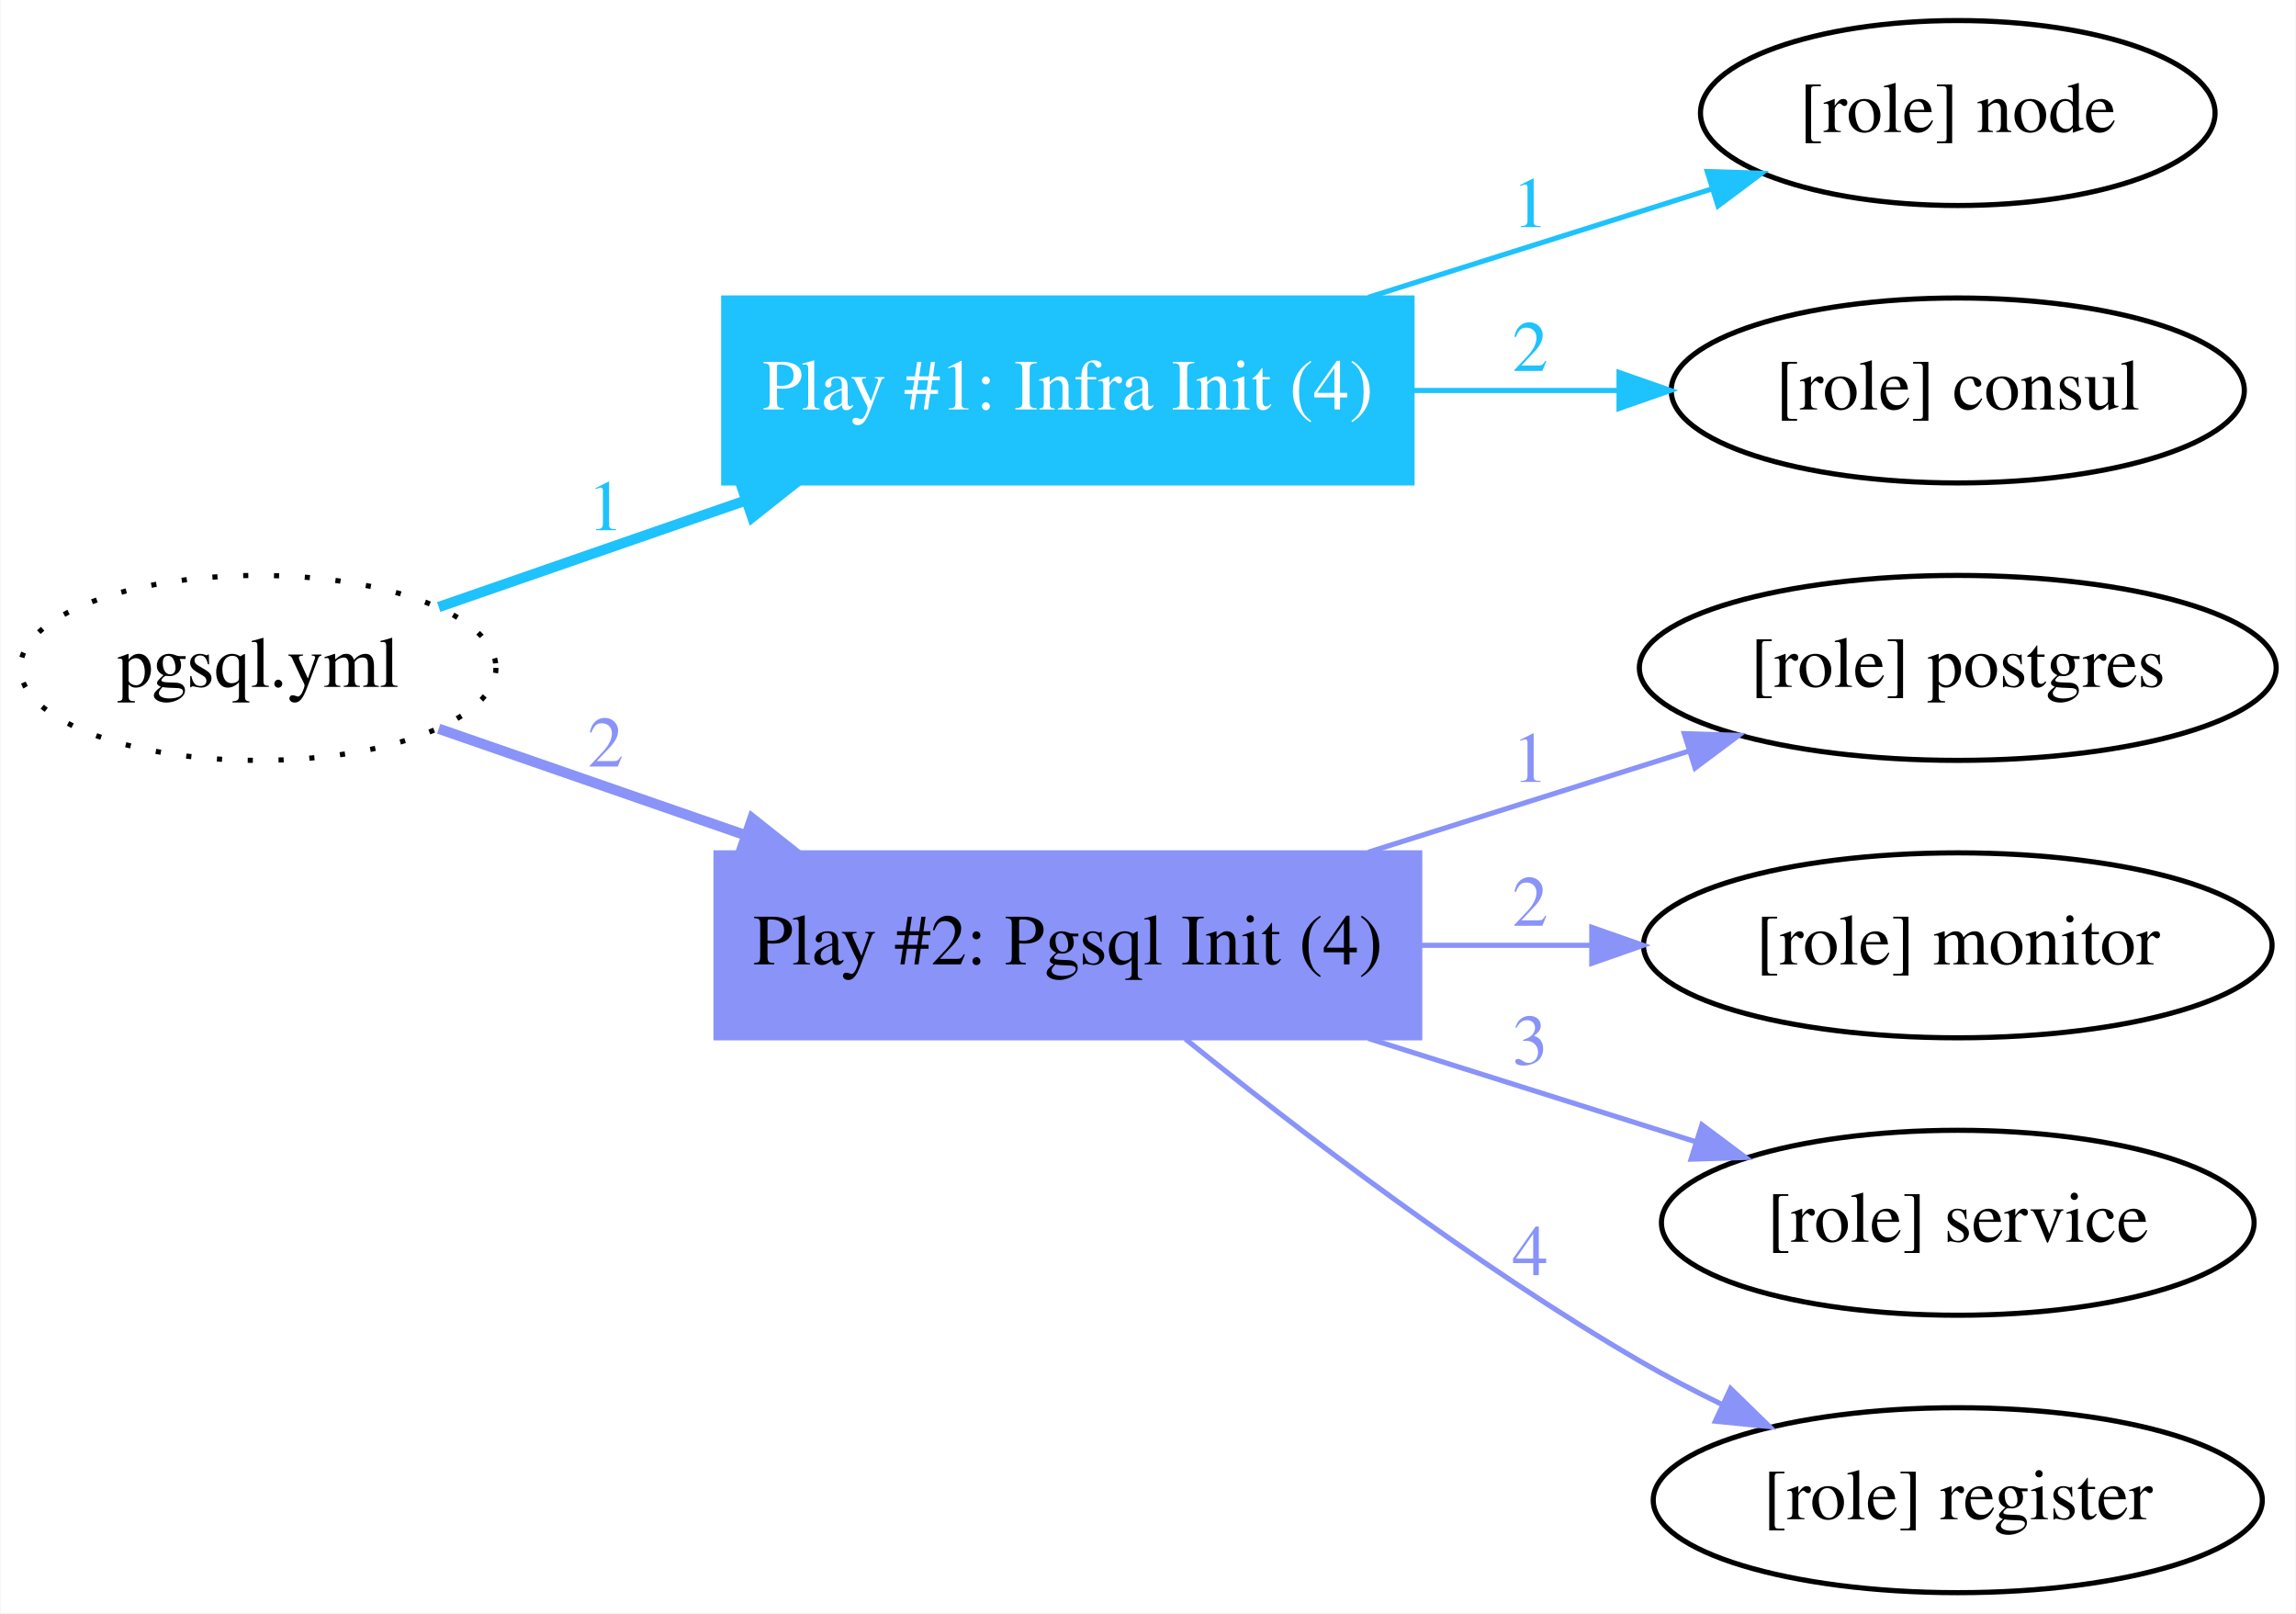
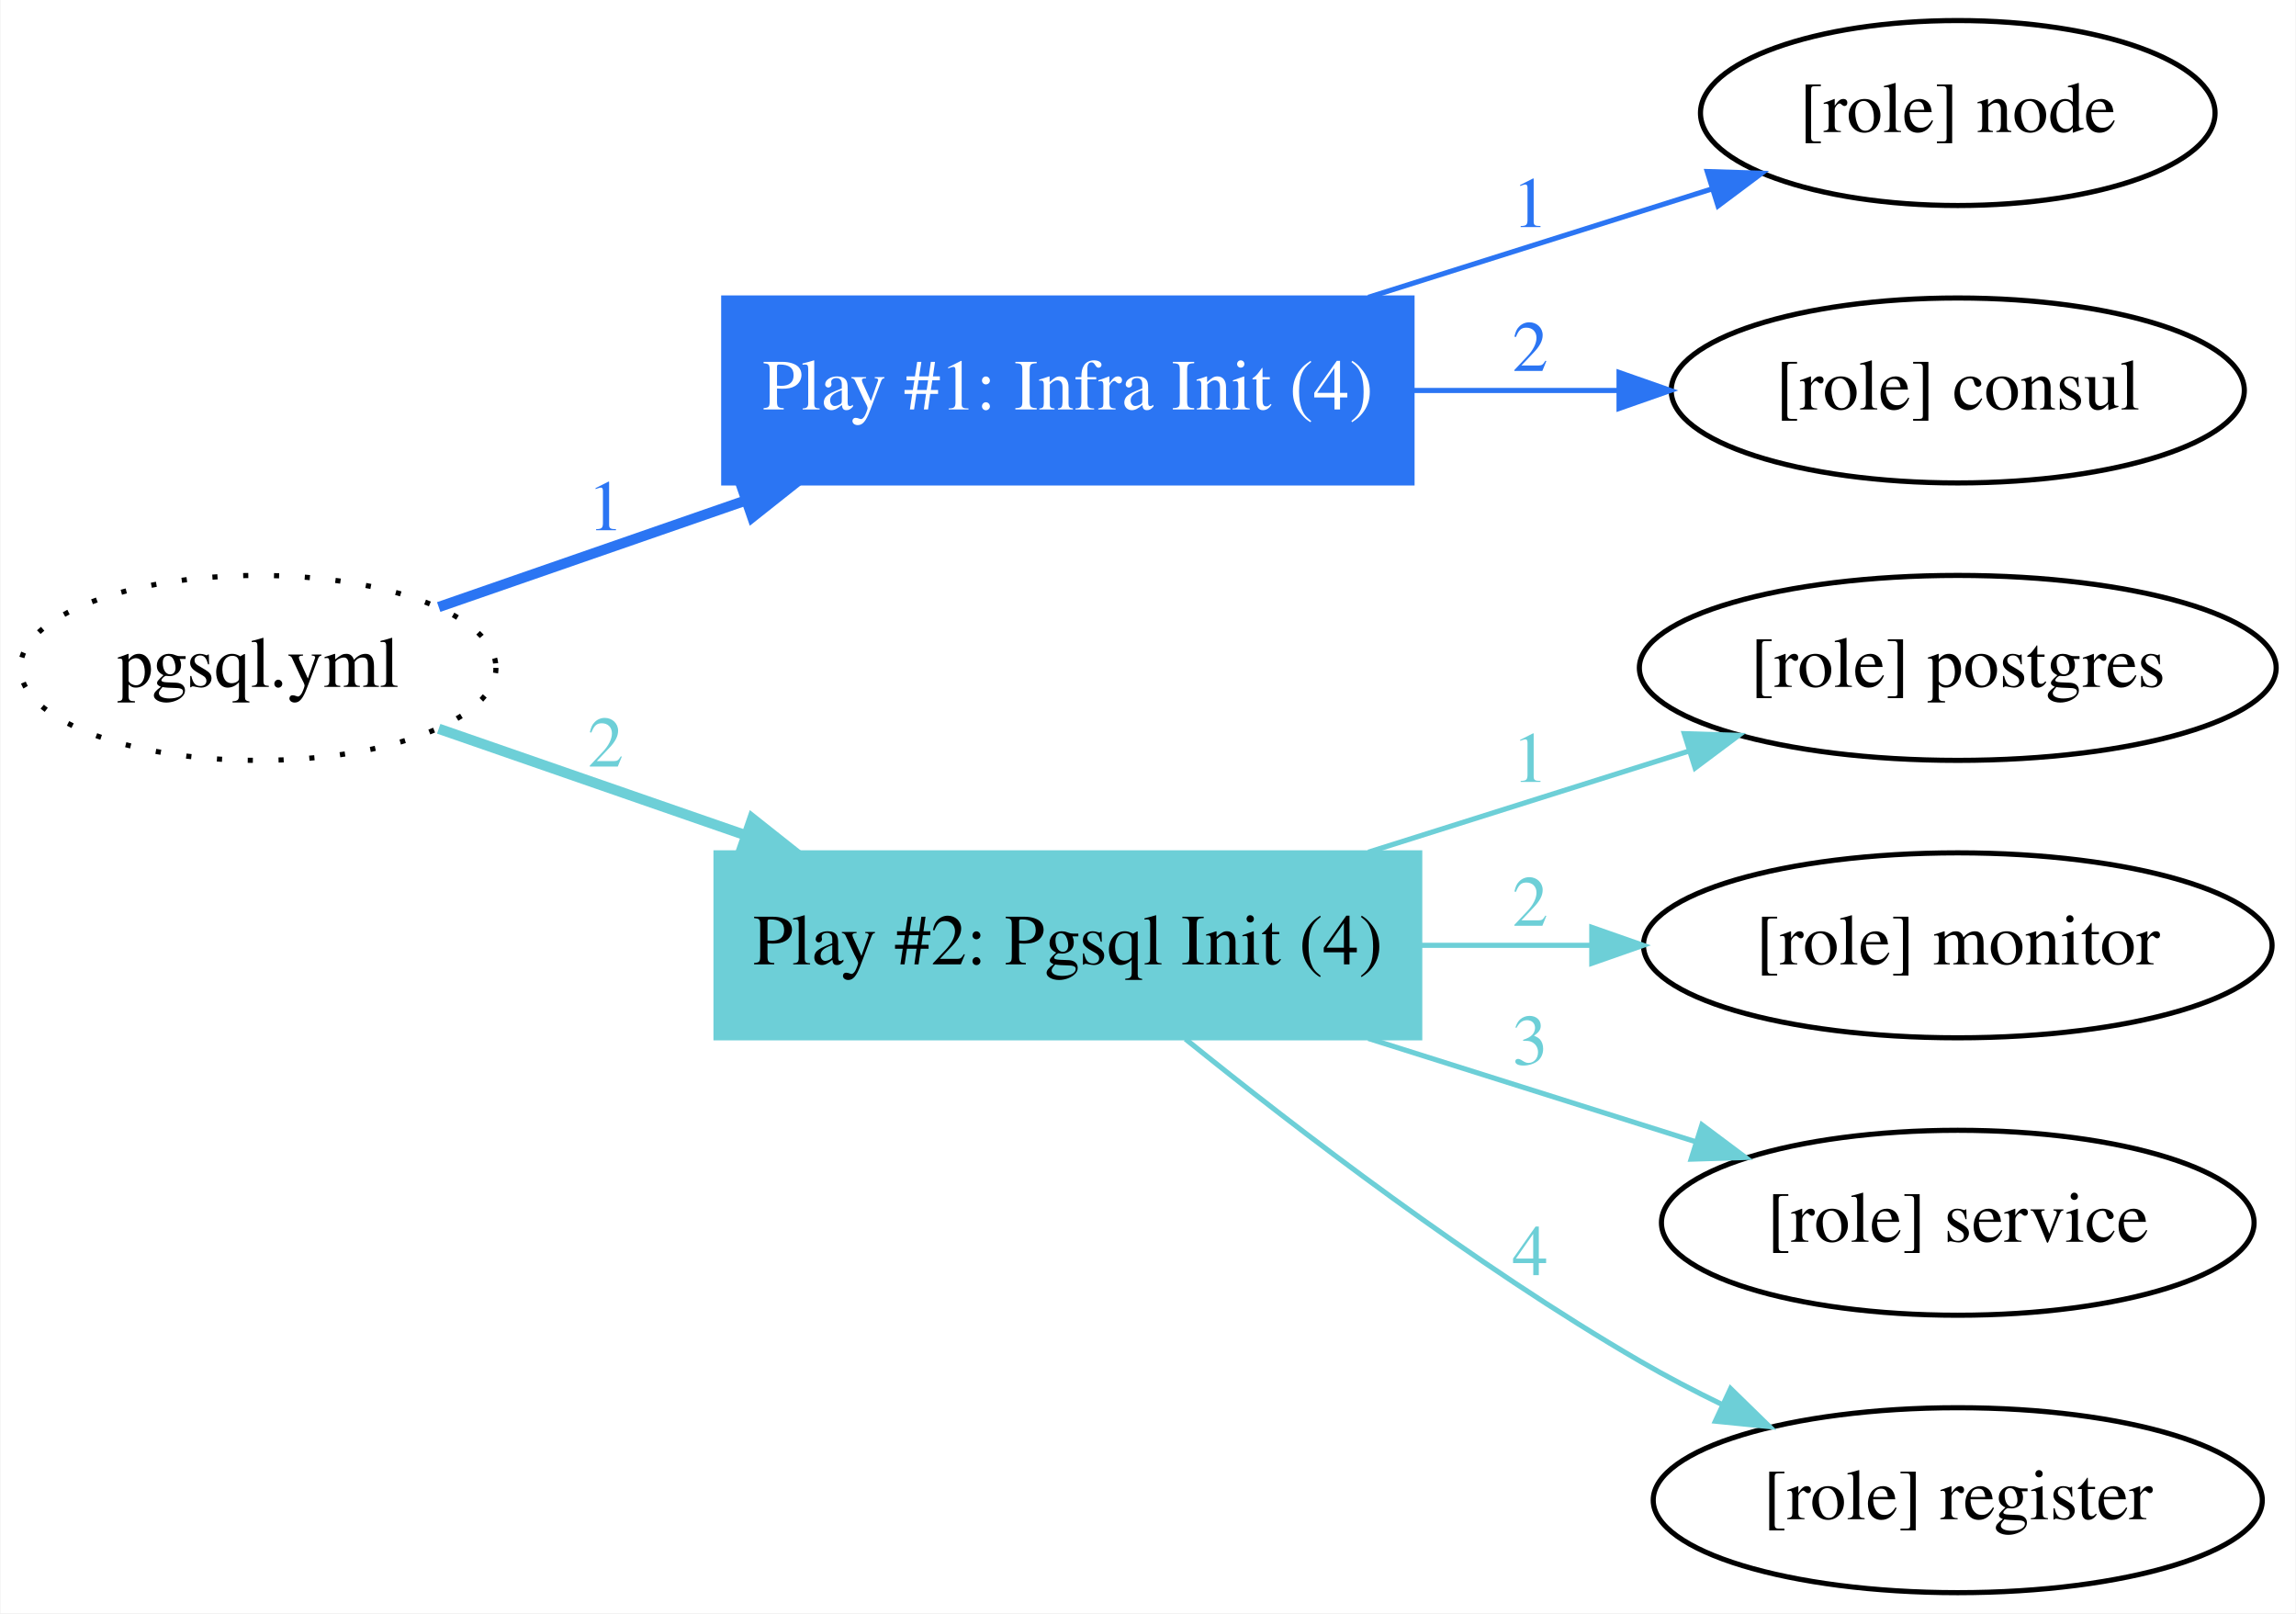
<svg xmlns="http://www.w3.org/2000/svg" xmlns:xlink="http://www.w3.org/1999/xlink" width="447pt" height="314pt" viewBox="0.00 0.00 446.78 314.00" id="svg">
  <style type="text/css" id="my_css">.node:hover, .edge:hover, path:hover, path + polygon:hover {
    cursor: pointer;
    stroke-width: 3;
    font-weight: bolder;
}

.my_hover {
    cursor: pointer;
    stroke-width: 3;
    font-weight: bolder;
}
</style>
  <g id="graph0" class="graph" transform="scale(1 1) rotate(0) translate(4 310)">
    <polygon fill="white" stroke="transparent" points="-4,4 -4,-310 442.78,-310 442.78,4 -4,4" />
    <g id="root_node" class="node">
      <ellipse fill="none" stroke="black" stroke-dasharray="1,5" cx="46.15" cy="-180" rx="46.29" ry="18" />
      <text text-anchor="middle" x="46.15" y="-176.3" font-family="Times,serif" font-size="14.00">pgsql.yml</text>
    </g>
-     <g id="play_7df56c12-5d5f-4eaa-9ce3-625ab1c64334" class="node">
-       <g id="a_play_7df56c12-5d5f-4eaa-9ce3-625ab1c64334">
+     <g id="play_9021fa29-0310-44db-b299-44b5cda16cda" class="node">
+       <g id="a_play_9021fa29-0310-44db-b299-44b5cda16cda">
        <a xlink:title="10.10.10.10     10.10.10.11     10.10.10.12     10.10.10.13">
-           <polygon fill="#1ec2fc" stroke="#1ec2fc" points="270.79,-252 136.79,-252 136.79,-216 270.79,-216 270.79,-252" />
+           <polygon fill="#2b75f3" stroke="#2b75f3" points="270.79,-252 136.79,-252 136.79,-216 270.79,-216 270.79,-252" />
          <text text-anchor="middle" x="203.79" y="-230.3" font-family="Times,serif" font-size="14.00" fill="#ffffff">Play #1: Infra Init (4)</text>
        </a>
      </g>
      <links>
-         <link target="edge_a2da1dfb-2c00-4a1b-9495-4716e0375d13" />
-         <link target="edge_dc5f628a-14b6-4b69-8b4c-17214fb7c188" />
+         <link target="edge_861ca0e7-3dfe-4ed2-84a2-90e84798ae9f" />
+         <link target="edge_60c7d77f-8ced-41d2-8576-7b71c4efe7db" />
      </links>
    </g>
-     <g id="edge_e66f0444-b4ed-4b0e-acee-9665db5fe3da" class="edge">
-       <path fill="none" stroke="#1ec2fc" stroke-width="2" d="M81.3,-191.85C98.84,-197.93 120.75,-205.54 141.12,-212.6" />
-       <polygon fill="#1ec2fc" stroke="#1ec2fc" stroke-width="2" points="140.06,-215.94 150.65,-215.91 142.35,-209.33 140.06,-215.94" />
-       <text text-anchor="middle" x="113.79" y="-206.8" font-family="Times,serif" font-size="14.00" fill="#1ec2fc">1</text>
+     <g id="edge_6c6626b4-1220-4275-ac4d-6ec0dfca1473" class="edge">
+       <path fill="none" stroke="#2b75f3" stroke-width="2" d="M81.3,-191.85C98.84,-197.93 120.75,-205.54 141.12,-212.6" />
+       <polygon fill="#2b75f3" stroke="#2b75f3" stroke-width="2" points="140.06,-215.94 150.65,-215.91 142.35,-209.33 140.06,-215.94" />
+       <text text-anchor="middle" x="113.79" y="-206.8" font-family="Times,serif" font-size="14.00" fill="#2b75f3">1</text>
    </g>
-     <g id="play_c915d455-9c49-42cd-ba9d-cd1aa5150b51" class="node">
-       <g id="a_play_c915d455-9c49-42cd-ba9d-cd1aa5150b51">
+     <g id="play_6fd98924-7e56-46f1-a9d6-91c2d4c41c0d" class="node">
+       <g id="a_play_6fd98924-7e56-46f1-a9d6-91c2d4c41c0d">
        <a xlink:title="10.10.10.10     10.10.10.11     10.10.10.12     10.10.10.13">
-           <polygon fill="#8993f8" stroke="#8993f8" points="272.29,-144 135.29,-144 135.29,-108 272.29,-108 272.29,-144" />
+           <polygon fill="#6dcfd7" stroke="#6dcfd7" points="272.29,-144 135.29,-144 135.29,-108 272.29,-108 272.29,-144" />
          <text text-anchor="middle" x="203.79" y="-122.3" font-family="Times,serif" font-size="14.00" fill="#000000">Play #2: Pgsql Init (4)</text>
        </a>
      </g>
      <links>
-         <link target="edge_9e2b56e5-031f-4f0b-ad68-926c178510f7" />
-         <link target="edge_4761e9a5-ed2a-4be5-acb8-6e369e6de176" />
-         <link target="edge_56975fad-b8e3-46a9-a281-2b1a2a8aefbe" />
-         <link target="edge_77722995-6db4-41ad-ba06-f691ff44a90f" />
+         <link target="edge_2f11e8f7-6fda-4dcb-9207-0a6e14148302" />
+         <link target="edge_ccbba384-63c7-4548-b93b-c964d7887ec1" />
+         <link target="edge_0cbd994c-5650-47dc-9c34-69eebbd3b88a" />
+         <link target="edge_eca0b9f2-44e7-4e10-901a-1e095e5c9df1" />
      </links>
    </g>
-     <g id="edge_0887d438-1b77-4f3c-afeb-63a3e07b61b8" class="edge">
-       <path fill="none" stroke="#8993f8" stroke-width="2" d="M81.3,-168.15C98.84,-162.07 120.75,-154.46 141.12,-147.4" />
-       <polygon fill="#8993f8" stroke="#8993f8" stroke-width="2" points="142.35,-150.67 150.65,-144.09 140.06,-144.06 142.35,-150.67" />
-       <text text-anchor="middle" x="113.79" y="-160.8" font-family="Times,serif" font-size="14.00" fill="#8993f8">2</text>
+     <g id="edge_e87e33f6-3368-4e4e-9bd3-47b5747e51bb" class="edge">
+       <path fill="none" stroke="#6dcfd7" stroke-width="2" d="M81.3,-168.15C98.84,-162.07 120.75,-154.46 141.12,-147.4" />
+       <polygon fill="#6dcfd7" stroke="#6dcfd7" stroke-width="2" points="142.35,-150.67 150.65,-144.09 140.06,-144.06 142.35,-150.67" />
+       <text text-anchor="middle" x="113.79" y="-160.8" font-family="Times,serif" font-size="14.00" fill="#6dcfd7">2</text>
    </g>
-     <g id="role_d2dad861-da9c-470c-9c1f-390c63da8fb3" class="node">
+     <g id="role_deecb00a-2129-4ca9-91c5-671ef1f67aeb" class="node">
      <ellipse fill="none" stroke="black" cx="377.04" cy="-288" rx="50.09" ry="18" />
      <text text-anchor="middle" x="377.04" y="-284.3" font-family="Times,serif" font-size="14.00">[role] node</text>
    </g>
-     <g id="edge_a2da1dfb-2c00-4a1b-9495-4716e0375d13" class="edge">
-       <path fill="none" stroke="#1ec2fc" d="M262.29,-252.13C284,-258.98 308.42,-266.68 329.06,-273.19" />
-       <polygon fill="#1ec2fc" stroke="#1ec2fc" points="328.27,-276.61 338.86,-276.28 330.37,-269.93 328.27,-276.61" />
-       <text text-anchor="middle" x="293.79" y="-265.8" font-family="Times,serif" font-size="14.00" fill="#1ec2fc">1</text>
+     <g id="edge_861ca0e7-3dfe-4ed2-84a2-90e84798ae9f" class="edge">
+       <path fill="none" stroke="#2b75f3" d="M262.29,-252.13C284,-258.98 308.42,-266.68 329.06,-273.19" />
+       <polygon fill="#2b75f3" stroke="#2b75f3" points="328.27,-276.61 338.86,-276.28 330.37,-269.93 328.27,-276.61" />
+       <text text-anchor="middle" x="293.79" y="-265.8" font-family="Times,serif" font-size="14.00" fill="#2b75f3">1</text>
      <links>
-         <link target="role_d2dad861-da9c-470c-9c1f-390c63da8fb3" />
+         <link target="role_deecb00a-2129-4ca9-91c5-671ef1f67aeb" />
      </links>
    </g>
-     <g id="role_21be869e-02d1-4cb8-bbb3-3109fa45009e" class="node">
+     <g id="role_33304c38-c0d6-4322-ab0d-06f4bc312ca0" class="node">
      <ellipse fill="none" stroke="black" cx="377.04" cy="-234" rx="55.79" ry="18" />
      <text text-anchor="middle" x="377.04" y="-230.3" font-family="Times,serif" font-size="14.00">[role] consul</text>
    </g>
-     <g id="edge_dc5f628a-14b6-4b69-8b4c-17214fb7c188" class="edge">
-       <path fill="none" stroke="#1ec2fc" d="M271,-234C284.07,-234 297.78,-234 310.82,-234" />
-       <polygon fill="#1ec2fc" stroke="#1ec2fc" points="311.1,-237.5 321.1,-234 311.1,-230.5 311.1,-237.5" />
-       <text text-anchor="middle" x="293.79" y="-237.8" font-family="Times,serif" font-size="14.00" fill="#1ec2fc">2</text>
+     <g id="edge_60c7d77f-8ced-41d2-8576-7b71c4efe7db" class="edge">
+       <path fill="none" stroke="#2b75f3" d="M271,-234C284.07,-234 297.78,-234 310.82,-234" />
+       <polygon fill="#2b75f3" stroke="#2b75f3" points="311.1,-237.5 321.1,-234 311.1,-230.5 311.1,-237.5" />
+       <text text-anchor="middle" x="293.79" y="-237.8" font-family="Times,serif" font-size="14.00" fill="#2b75f3">2</text>
      <links>
-         <link target="role_21be869e-02d1-4cb8-bbb3-3109fa45009e" />
+         <link target="role_33304c38-c0d6-4322-ab0d-06f4bc312ca0" />
      </links>
    </g>
-     <g id="role_b06ca1f3-691e-497c-b785-7ca22ab8cd5d" class="node">
+     <g id="role_96239c10-15d9-43b0-ae13-30d3801d6430" class="node">
      <ellipse fill="none" stroke="black" cx="377.04" cy="-180" rx="61.99" ry="18" />
      <text text-anchor="middle" x="377.04" y="-176.3" font-family="Times,serif" font-size="14.00">[role] postgres</text>
    </g>
-     <g id="edge_9e2b56e5-031f-4f0b-ad68-926c178510f7" class="edge">
-       <path fill="none" stroke="#8993f8" d="M262.29,-144.13C282.49,-150.5 305.04,-157.61 324.7,-163.81" />
-       <polygon fill="#8993f8" stroke="#8993f8" points="323.8,-167.2 334.39,-166.87 325.9,-160.52 323.8,-167.2" />
-       <text text-anchor="middle" x="293.79" y="-157.8" font-family="Times,serif" font-size="14.00" fill="#8993f8">1</text>
+     <g id="edge_2f11e8f7-6fda-4dcb-9207-0a6e14148302" class="edge">
+       <path fill="none" stroke="#6dcfd7" d="M262.29,-144.13C282.49,-150.5 305.04,-157.61 324.7,-163.81" />
+       <polygon fill="#6dcfd7" stroke="#6dcfd7" points="323.8,-167.2 334.39,-166.87 325.9,-160.52 323.8,-167.2" />
+       <text text-anchor="middle" x="293.79" y="-157.8" font-family="Times,serif" font-size="14.00" fill="#6dcfd7">1</text>
      <links>
-         <link target="role_b06ca1f3-691e-497c-b785-7ca22ab8cd5d" />
+         <link target="role_96239c10-15d9-43b0-ae13-30d3801d6430" />
      </links>
    </g>
-     <g id="role_6ac610d8-a7a2-4844-9d48-21d1523c3190" class="node">
+     <g id="role_fe255f43-9f84-4a9b-96fc-4838c2b54bcf" class="node">
      <ellipse fill="none" stroke="black" cx="377.04" cy="-126" rx="61.19" ry="18" />
      <text text-anchor="middle" x="377.04" y="-122.3" font-family="Times,serif" font-size="14.00">[role] monitor</text>
    </g>
-     <g id="edge_4761e9a5-ed2a-4be5-acb8-6e369e6de176" class="edge">
-       <path fill="none" stroke="#8993f8" d="M272.47,-126C283.31,-126 294.55,-126 305.46,-126" />
-       <polygon fill="#8993f8" stroke="#8993f8" points="305.79,-129.5 315.79,-126 305.79,-122.5 305.79,-129.5" />
-       <text text-anchor="middle" x="293.79" y="-129.8" font-family="Times,serif" font-size="14.00" fill="#8993f8">2</text>
+     <g id="edge_ccbba384-63c7-4548-b93b-c964d7887ec1" class="edge">
+       <path fill="none" stroke="#6dcfd7" d="M272.47,-126C283.31,-126 294.55,-126 305.46,-126" />
+       <polygon fill="#6dcfd7" stroke="#6dcfd7" points="305.79,-129.5 315.79,-126 305.79,-122.5 305.79,-129.5" />
+       <text text-anchor="middle" x="293.79" y="-129.8" font-family="Times,serif" font-size="14.00" fill="#6dcfd7">2</text>
      <links>
-         <link target="role_6ac610d8-a7a2-4844-9d48-21d1523c3190" />
+         <link target="role_fe255f43-9f84-4a9b-96fc-4838c2b54bcf" />
      </links>
    </g>
-     <g id="role_3c1c53d0-eeee-4ecd-b97b-e4308e7ac054" class="node">
+     <g id="role_90306715-4a18-4cbf-90b0-bc03538da54f" class="node">
      <ellipse fill="none" stroke="black" cx="377.04" cy="-72" rx="57.69" ry="18" />
      <text text-anchor="middle" x="377.04" y="-68.3" font-family="Times,serif" font-size="14.00">[role] service</text>
    </g>
-     <g id="edge_56975fad-b8e3-46a9-a281-2b1a2a8aefbe" class="edge">
-       <path fill="none" stroke="#8993f8" d="M262.29,-107.87C283,-101.34 306.18,-94.03 326.18,-87.72" />
-       <polygon fill="#8993f8" stroke="#8993f8" points="327.23,-91.06 335.72,-84.71 325.13,-84.38 327.23,-91.06" />
-       <text text-anchor="middle" x="293.79" y="-102.8" font-family="Times,serif" font-size="14.00" fill="#8993f8">3</text>
+     <g id="edge_0cbd994c-5650-47dc-9c34-69eebbd3b88a" class="edge">
+       <path fill="none" stroke="#6dcfd7" d="M262.29,-107.87C283,-101.34 306.18,-94.03 326.18,-87.72" />
+       <polygon fill="#6dcfd7" stroke="#6dcfd7" points="327.23,-91.06 335.72,-84.71 325.13,-84.38 327.23,-91.06" />
+       <text text-anchor="middle" x="293.79" y="-102.8" font-family="Times,serif" font-size="14.00" fill="#6dcfd7">3</text>
      <links>
-         <link target="role_3c1c53d0-eeee-4ecd-b97b-e4308e7ac054" />
+         <link target="role_90306715-4a18-4cbf-90b0-bc03538da54f" />
      </links>
    </g>
-     <g id="role_c5c09054-4043-43bb-9b2e-d84a6642e626" class="node">
+     <g id="role_3129b071-b695-431f-9a30-6f79fcf8afa8" class="node">
      <ellipse fill="none" stroke="black" cx="377.04" cy="-18" rx="59.29" ry="18" />
      <text text-anchor="middle" x="377.04" y="-14.3" font-family="Times,serif" font-size="14.00">[role] register</text>
    </g>
-     <g id="edge_77722995-6db4-41ad-ba06-f691ff44a90f" class="edge">
-       <path fill="none" stroke="#8993f8" d="M226.68,-107.76C248.31,-90.29 282.78,-63.85 315.29,-45 320.34,-42.07 325.77,-39.24 331.23,-36.59" />
-       <polygon fill="#8993f8" stroke="#8993f8" points="332.81,-39.72 340.39,-32.32 329.85,-33.38 332.81,-39.72" />
-       <text text-anchor="middle" x="293.79" y="-61.8" font-family="Times,serif" font-size="14.00" fill="#8993f8">4</text>
+     <g id="edge_eca0b9f2-44e7-4e10-901a-1e095e5c9df1" class="edge">
+       <path fill="none" stroke="#6dcfd7" d="M226.68,-107.76C248.31,-90.29 282.78,-63.85 315.29,-45 320.34,-42.07 325.77,-39.24 331.23,-36.59" />
+       <polygon fill="#6dcfd7" stroke="#6dcfd7" points="332.81,-39.72 340.39,-32.32 329.85,-33.38 332.81,-39.72" />
+       <text text-anchor="middle" x="293.79" y="-61.8" font-family="Times,serif" font-size="14.00" fill="#6dcfd7">4</text>
      <links>
-         <link target="role_c5c09054-4043-43bb-9b2e-d84a6642e626" />
+         <link target="role_3129b071-b695-431f-9a30-6f79fcf8afa8" />
      </links>
    </g>
  </g>
</svg>
